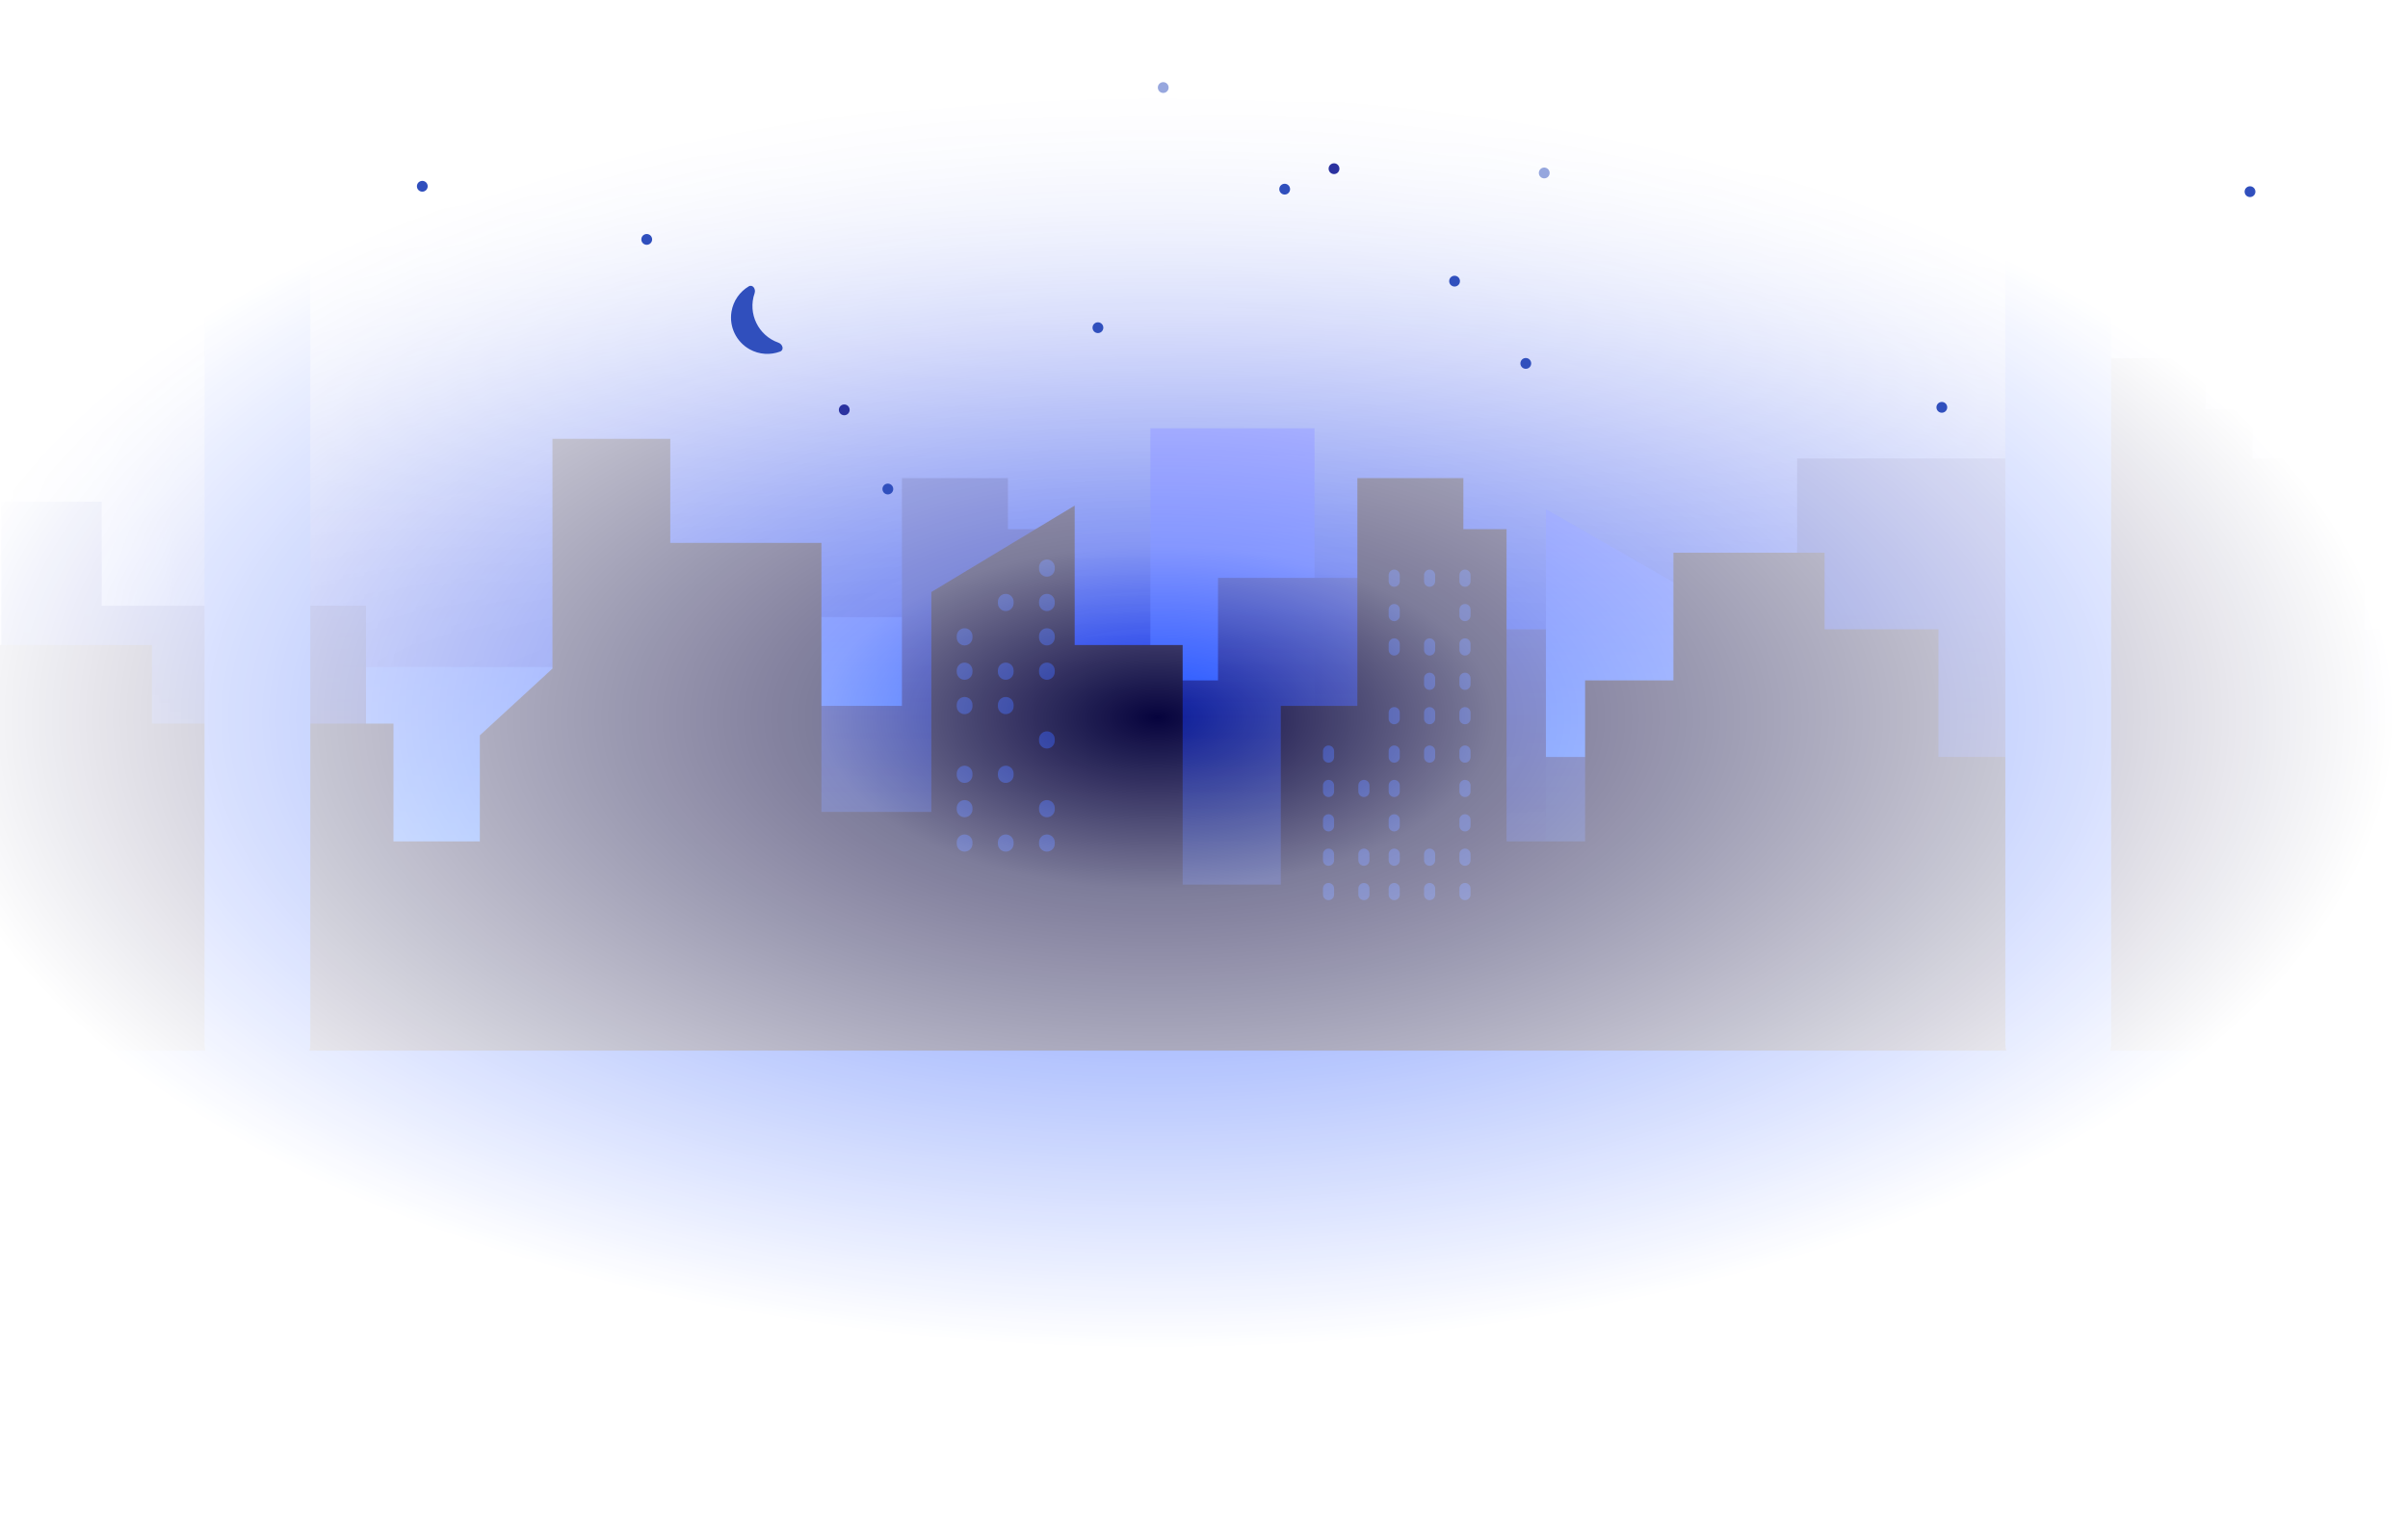
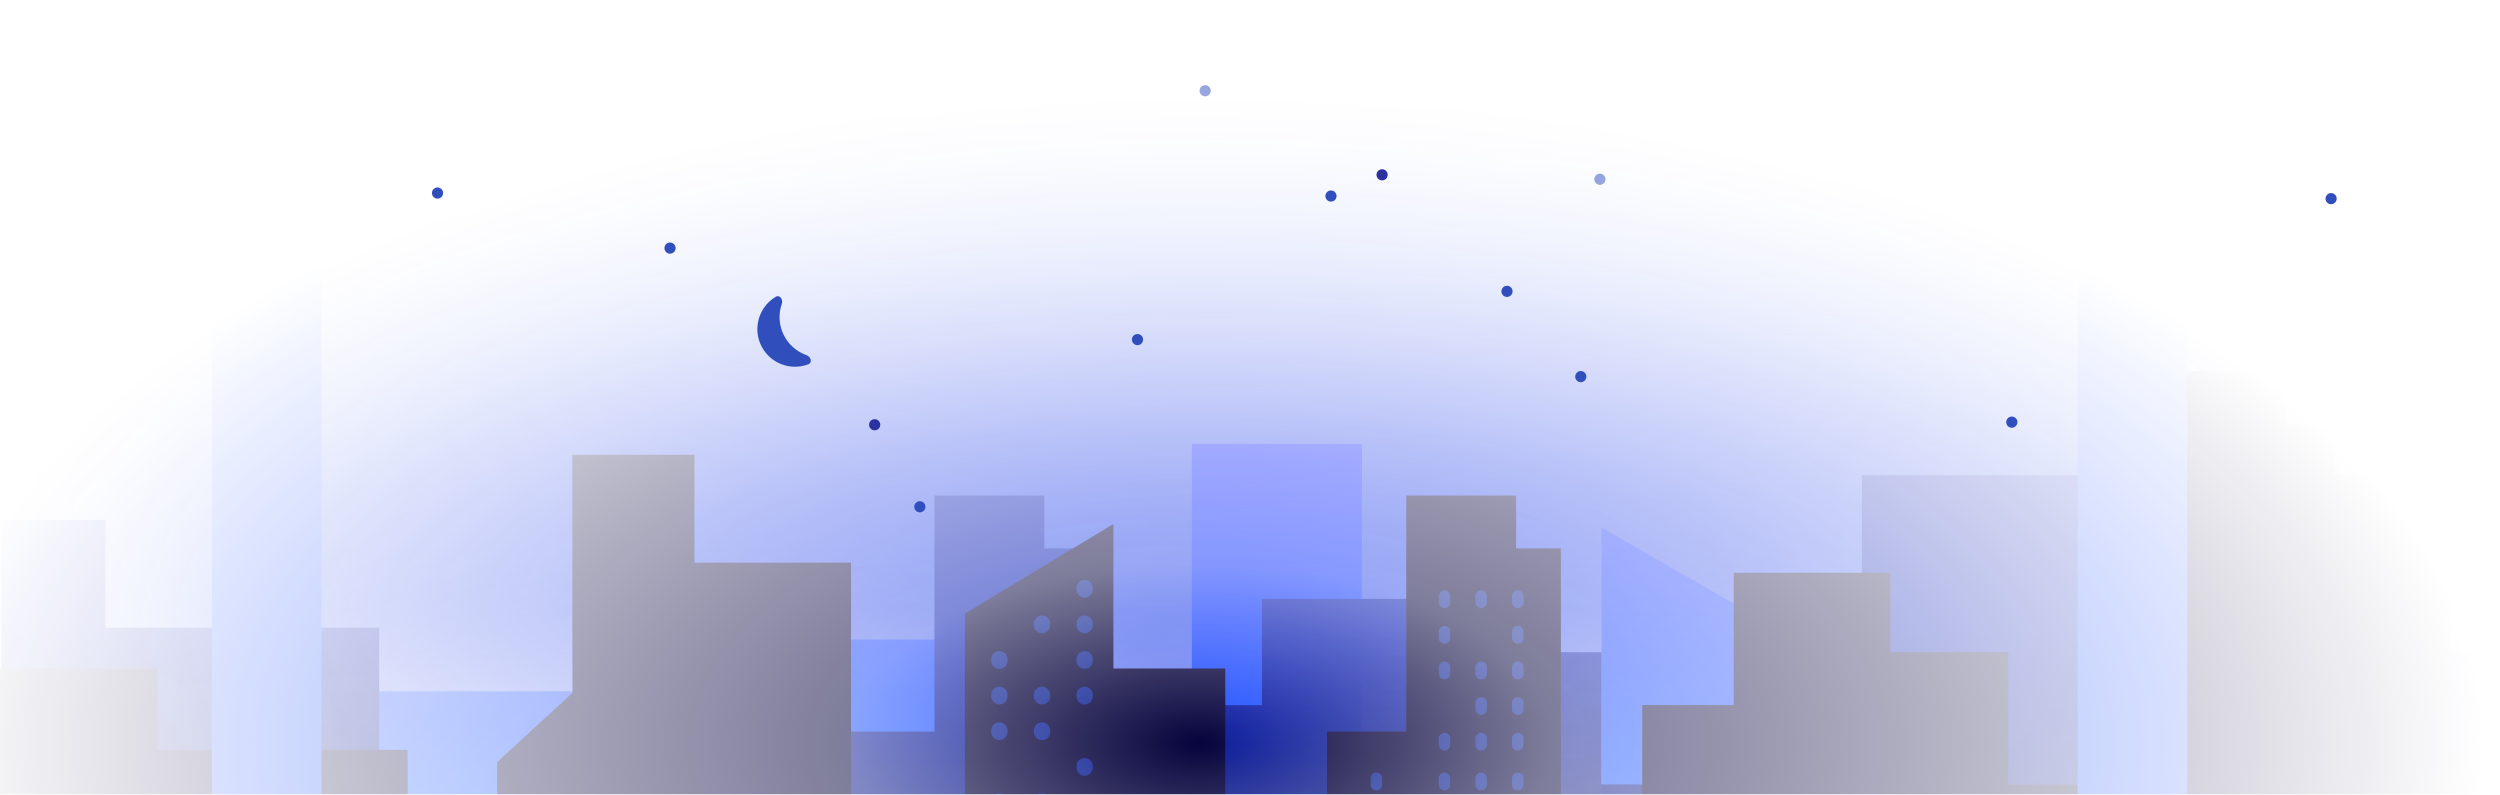
- <svg xmlns="http://www.w3.org/2000/svg" width="1916" height="1219" viewBox="0 0 1916 1219" fill="none">
-   <mask id="mask0_1257_4308" style="mask-type:alpha" maskUnits="userSpaceOnUse" x="-2" y="0" width="1921" height="1219">
+ <svg xmlns="http://www.w3.org/2000/svg" width="1920" height="610" viewBox="0 0 1920 610" fill="none">
+   <mask id="mask0_1257_4308" style="mask-type:alpha" maskUnits="userSpaceOnUse" x="-2" y="0" width="1920" height="610">
    <path d="M-1 0H1919V1219H-1V0Z" fill="url(#paint0_radial_1257_4308)" />
  </mask>
  <g mask="url(#mask0_1257_4308)">
    <g filter="url(#filter0_f_1257_4308)">
      <path d="M2247 547.5C2247 728.926 1682.88 876 987 876C291.121 876 -273 728.926 -273 547.5C-273 366.074 291.121 219 987 219C1682.88 219 2247 366.074 2247 547.5Z" fill="#0327E7" />
    </g>
    <path d="M1811.97 570.883V529.933H1919V910.015H189V689.657H254.606V530.883H446.431V631.833H482.665V491.179H638.869H774.767V689.657H915.337V340.883H1045.94V700.597H1230.02V645.898V405.224L1347.18 472.425V645.898H1398.4V474.917H1487.44V435.847H1524.93V395.214H1612.4V525.561L1670.2 583.385V672.466H1721.37V570.883H1811.97Z" fill="url(#paint1_linear_1257_4308)" />
    <path d="M80.935 399.29V482.119H291.213V696.226H368.687H482.717V563.386H578.629V754.05H626.731V561.834H717.651V380.546H802.002V421.18H836.367V669.668H898.849V541.517H969.141V459.934H1139.42V500.884H1230.02V602.467H1287.18V563.386L1344.98 563.562H1429.94V364.918H1618.98V391.657L1717.36 335.225V575.899V630.598H1845.45V500.884H1921V840.016H1V399.29H80.935Z" fill="url(#paint2_linear_1257_4308)" />
    <path d="M-5.623 513.386V840.015H3074.76V619.657H3009.16V475.878L2882.63 380.546V500.883H2837.33V561.833H2781.1V308.656H2624.89V421.179H2488.99V593.09H2464V541.516H2431.2V353.978H2396.83V308.656H2298.42V500.883H2207.83V630.597H2079.74V575.898V335.224L1962.58 402.425V575.898H1881.36V364.918H1792.32V325.847H1754.83V285.214H1667.36V455.561L1609.56 513.386V602.466H1542.39V500.883H1451.79V439.933H1331.52V541.516H1261.23V669.668H1198.74V421.179H1164.38V380.546H1080.03V561.833H1019.11V704.05H941.006V513.386H855.093V402.425L741.064 471.189V646.225H653.589V432.119H533.312V349.29H439.589V532.14L381.793 585.275V669.668H313.063V575.898H120.903V513.386H-5.623Z" fill="#06033D" />
    <path fill-rule="evenodd" clip-rule="evenodd" d="M182.714 -2.345H226.927C237.964 -2.345 246.911 6.607 246.911 17.65V830.957C246.911 832.77 246.67 834.526 246.218 836.196H1596.3C1595.85 834.526 1595.61 832.77 1595.61 830.957V17.65C1595.61 6.607 1604.56 -2.345 1615.59 -2.345H1659.81C1670.84 -2.345 1679.79 6.607 1679.79 17.65V830.957C1679.79 832.77 1679.55 834.526 1679.1 836.196H3031.18C3030.73 834.526 3030.49 832.77 3030.49 830.957V17.65C3030.49 6.607 3039.44 -2.345 3050.47 -2.345H3094.69C3105.72 -2.345 3114.67 6.607 3114.67 17.65V830.957C3114.67 832.77 3114.43 834.526 3113.98 836.196H3136.95C3147.99 836.196 3156.93 845.148 3156.93 856.191V1159.86C3156.93 1170.9 3147.99 1179.85 3136.95 1179.85H-205.078C-216.115 1179.85 -225.062 1170.9 -225.062 1159.86V856.191C-225.062 845.148 -216.115 836.196 -205.078 836.196H163.423C162.971 834.526 162.73 832.77 162.73 830.957V17.65C162.73 6.607 171.677 -2.345 182.714 -2.345Z" fill="#184AFC" />
    <path d="M761.256 560.999C761.256 557.538 764.06 554.733 767.518 554.733C770.977 554.733 773.781 557.538 773.781 560.999V562.146C773.781 565.606 770.977 568.411 767.518 568.411C764.06 568.411 761.256 565.606 761.256 562.146V560.999Z" fill="#0D2294" />
    <path d="M761.256 615.71C761.256 612.249 764.06 609.444 767.518 609.444C770.977 609.444 773.781 612.249 773.781 615.71V616.857C773.781 620.317 770.977 623.122 767.518 623.122C764.06 623.122 761.256 620.317 761.256 616.857V615.71Z" fill="#0D2294" />
    <path d="M761.256 506.289C761.256 502.828 764.06 500.023 767.518 500.023C770.977 500.023 773.781 502.828 773.781 506.289V507.436C773.781 510.896 770.977 513.701 767.518 513.701C764.06 513.701 761.256 510.896 761.256 507.436V506.289Z" fill="#0D2294" />
    <path d="M761.256 643.065C761.256 639.605 764.06 636.8 767.518 636.8C770.977 636.8 773.781 639.605 773.781 643.065V644.212C773.781 647.672 770.977 650.477 767.518 650.477C764.06 650.477 761.256 647.672 761.256 644.212V643.065Z" fill="#0D2294" />
    <path d="M761.256 533.643C761.256 530.183 764.06 527.378 767.518 527.378C770.977 527.378 773.781 530.183 773.781 533.643V534.79C773.781 538.25 770.977 541.055 767.518 541.055C764.06 541.055 761.256 538.25 761.256 534.79V533.643Z" fill="#0D2294" />
    <path d="M761.256 670.42C761.256 666.959 764.06 664.154 767.518 664.154C770.977 664.154 773.781 666.959 773.781 670.42V671.567C773.781 675.027 770.977 677.832 767.518 677.832C764.06 677.832 761.256 675.027 761.256 671.567V670.42Z" fill="#0D2294" />
    <path d="M793.995 560.999C793.995 557.538 796.799 554.733 800.257 554.733C803.716 554.733 806.519 557.538 806.519 560.999V562.146C806.519 565.606 803.716 568.411 800.257 568.411C796.799 568.411 793.995 565.606 793.995 562.146V560.999Z" fill="#0D2294" />
    <path d="M793.995 478.933C793.995 475.473 796.799 472.668 800.257 472.668C803.716 472.668 806.519 475.473 806.519 478.933V480.08C806.519 483.54 803.716 486.345 800.257 486.345C796.799 486.345 793.995 483.54 793.995 480.08V478.933Z" fill="#0D2294" />
    <path d="M793.995 615.71C793.995 612.249 796.799 609.444 800.257 609.444C803.716 609.444 806.519 612.249 806.519 615.71V616.857C806.519 620.317 803.716 623.122 800.257 623.122C796.799 623.122 793.995 620.317 793.995 616.857V615.71Z" fill="#0D2294" />
    <path d="M793.995 533.643C793.995 530.183 796.799 527.378 800.257 527.378C803.716 527.378 806.519 530.183 806.519 533.643V534.79C806.519 538.25 803.716 541.055 800.257 541.055C796.799 541.055 793.995 538.25 793.995 534.79V533.643Z" fill="#0D2294" />
    <path d="M793.995 670.42C793.995 666.959 796.799 664.154 800.257 664.154C803.716 664.154 806.519 666.959 806.519 670.42V671.567C806.519 675.027 803.716 677.832 800.257 677.832C796.799 677.832 793.995 675.027 793.995 671.567V670.42Z" fill="#0D2294" />
    <path d="M826.736 451.578C826.736 448.118 829.54 445.312 832.999 445.312C836.457 445.312 839.261 448.118 839.261 451.578V452.725C839.261 456.185 836.457 458.99 832.999 458.99C829.54 458.99 826.736 456.185 826.736 452.725V451.578Z" fill="#0D2294" />
    <path d="M826.736 588.354C826.736 584.894 829.54 582.089 832.999 582.089C836.457 582.089 839.261 584.894 839.261 588.354V589.501C839.261 592.961 836.457 595.766 832.999 595.766C829.54 595.766 826.736 592.961 826.736 589.501V588.354Z" fill="#0D2294" />
    <path d="M826.736 478.933C826.736 475.473 829.54 472.668 832.999 472.668C836.457 472.668 839.261 475.473 839.261 478.933V480.08C839.261 483.54 836.457 486.345 832.999 486.345C829.54 486.345 826.736 483.54 826.736 480.08V478.933Z" fill="#0D2294" />
    <path d="M826.736 506.289C826.736 502.828 829.54 500.023 832.999 500.023C836.457 500.023 839.261 502.828 839.261 506.289V507.436C839.261 510.896 836.457 513.701 832.999 513.701C829.54 513.701 826.736 510.896 826.736 507.436V506.289Z" fill="#0D2294" />
    <path d="M826.736 643.065C826.736 639.605 829.54 636.8 832.999 636.8C836.457 636.8 839.261 639.605 839.261 643.065V644.212C839.261 647.672 836.457 650.477 832.999 650.477C829.54 650.477 826.736 647.672 826.736 644.212V643.065Z" fill="#0D2294" />
    <path d="M826.736 533.643C826.736 530.183 829.54 527.378 832.999 527.378C836.457 527.378 839.261 530.183 839.261 533.643V534.79C839.261 538.25 836.457 541.055 832.999 541.055C829.54 541.055 826.736 538.25 826.736 534.79V533.643Z" fill="#0D2294" />
    <path d="M826.736 670.42C826.736 666.959 829.54 664.154 832.999 664.154C836.457 664.154 839.261 666.959 839.261 670.42V671.567C839.261 675.027 836.457 677.832 832.999 677.832C829.54 677.832 826.736 675.027 826.736 671.567V670.42Z" fill="#0D2294" />
    <path d="M1104.94 457.784C1104.94 455.34 1106.92 453.358 1109.36 453.358C1111.8 453.358 1113.79 455.34 1113.79 457.783V462.611C1113.79 465.055 1111.8 467.036 1109.36 467.036C1106.92 467.036 1104.94 465.055 1104.94 462.611V457.784Z" fill="#0D2294" />
    <path d="M1104.94 485.139C1104.94 482.695 1106.92 480.714 1109.36 480.714C1111.8 480.714 1113.79 482.695 1113.79 485.139V489.966C1113.79 492.41 1111.8 494.391 1109.36 494.391C1106.92 494.391 1104.94 492.41 1104.94 489.966V485.139Z" fill="#0D2294" />
    <path d="M1104.94 512.494C1104.94 510.051 1106.92 508.069 1109.36 508.069C1111.8 508.069 1113.79 510.051 1113.79 512.494V517.322C1113.79 519.766 1111.8 521.747 1109.36 521.747C1106.92 521.747 1104.94 519.766 1104.94 517.322V512.494Z" fill="#0D2294" />
    <path d="M1104.94 567.204C1104.94 564.76 1106.92 562.779 1109.36 562.779C1111.8 562.779 1113.79 564.76 1113.79 567.204V572.032C1113.79 574.476 1111.8 576.457 1109.36 576.457C1106.92 576.457 1104.94 574.476 1104.94 572.032V567.204Z" fill="#0D2294" />
    <path d="M1133.09 457.784C1133.09 455.34 1135.07 453.358 1137.51 453.358C1139.95 453.358 1141.93 455.34 1141.93 457.783V462.611C1141.93 465.055 1139.95 467.036 1137.51 467.036C1135.07 467.036 1133.09 465.055 1133.09 462.611V457.784Z" fill="#0D2294" />
    <path d="M1133.09 512.494C1133.09 510.051 1135.07 508.069 1137.51 508.069C1139.95 508.069 1141.93 510.051 1141.93 512.494V517.322C1141.93 519.766 1139.95 521.747 1137.51 521.747C1135.07 521.747 1133.09 519.766 1133.09 517.322V512.494Z" fill="#0D2294" />
    <path d="M1133.09 539.849C1133.09 537.405 1135.07 535.424 1137.51 535.424C1139.95 535.424 1141.93 537.405 1141.93 539.849V544.676C1141.93 547.12 1139.95 549.101 1137.51 549.101C1135.07 549.101 1133.09 547.12 1133.09 544.676V539.849Z" fill="#0D2294" />
    <path d="M1133.09 567.204C1133.09 564.76 1135.07 562.779 1137.51 562.779C1139.95 562.779 1141.93 564.76 1141.93 567.204V572.032C1141.93 574.476 1139.95 576.457 1137.51 576.457C1135.07 576.457 1133.09 574.476 1133.09 572.032V567.204Z" fill="#0D2294" />
    <path d="M1161.23 457.784C1161.23 455.34 1163.21 453.358 1165.65 453.358C1168.1 453.358 1170.08 455.34 1170.08 457.783V462.611C1170.08 465.055 1168.1 467.036 1165.65 467.036C1163.21 467.036 1161.23 465.055 1161.23 462.611V457.784Z" fill="#0D2294" />
    <path d="M1161.23 485.139C1161.23 482.695 1163.21 480.714 1165.65 480.714C1168.1 480.714 1170.08 482.695 1170.08 485.139V489.966C1170.08 492.41 1168.1 494.391 1165.65 494.391C1163.21 494.391 1161.23 492.41 1161.23 489.966V485.139Z" fill="#0D2294" />
    <path d="M1161.23 512.494C1161.23 510.051 1163.21 508.069 1165.65 508.069C1168.1 508.069 1170.08 510.051 1170.08 512.494V517.322C1170.08 519.766 1168.1 521.747 1165.65 521.747C1163.21 521.747 1161.23 519.766 1161.23 517.322V512.494Z" fill="#0D2294" />
    <path d="M1161.23 539.849C1161.23 537.405 1163.21 535.424 1165.65 535.424C1168.1 535.424 1170.08 537.405 1170.08 539.849V544.676C1170.08 547.12 1168.1 549.101 1165.65 549.101C1163.21 549.101 1161.23 547.12 1161.23 544.676V539.849Z" fill="#0D2294" />
    <path d="M1161.23 567.204C1161.23 564.76 1163.21 562.779 1165.65 562.779C1168.1 562.779 1170.08 564.76 1170.08 567.204V572.032C1170.08 574.476 1168.1 576.457 1165.65 576.457C1163.21 576.457 1161.23 574.476 1161.23 572.032V567.204Z" fill="#0D2294" />
    <path d="M1104.94 597.779C1104.94 595.335 1106.92 593.354 1109.36 593.354C1111.8 593.354 1113.79 595.335 1113.79 597.779V602.606C1113.79 605.05 1111.8 607.031 1109.36 607.031C1106.92 607.031 1104.94 605.05 1104.94 602.606V597.779Z" fill="#0D2294" />
    <path d="M1104.94 625.132C1104.94 622.688 1106.92 620.707 1109.36 620.707C1111.8 620.707 1113.79 622.688 1113.79 625.132V629.96C1113.79 632.403 1111.8 634.385 1109.36 634.385C1106.92 634.385 1104.94 632.403 1104.94 629.96V625.132Z" fill="#0D2294" />
    <path d="M1104.94 652.488C1104.94 650.044 1106.92 648.062 1109.36 648.062C1111.8 648.062 1113.79 650.044 1113.79 652.488V657.315C1113.79 659.759 1111.8 661.74 1109.36 661.74C1106.92 661.74 1104.94 659.759 1104.94 657.315V652.488Z" fill="#0D2294" />
    <path d="M1104.94 679.843C1104.94 677.399 1106.92 675.418 1109.36 675.418C1111.8 675.418 1113.79 677.399 1113.79 679.843V684.67C1113.79 687.114 1111.8 689.096 1109.36 689.096C1106.92 689.096 1104.94 687.114 1104.94 684.67V679.843Z" fill="#0D2294" />
    <path d="M1104.94 707.199C1104.94 704.755 1106.92 702.773 1109.36 702.773C1111.8 702.773 1113.79 704.755 1113.79 707.199V712.026C1113.79 714.47 1111.8 716.451 1109.36 716.451C1106.92 716.451 1104.94 714.47 1104.94 712.026V707.199Z" fill="#0D2294" />
    <path d="M1133.09 597.778C1133.09 595.334 1135.07 593.353 1137.51 593.353C1139.95 593.353 1141.93 595.334 1141.93 597.778V602.605C1141.93 605.049 1139.95 607.03 1137.51 607.03C1135.07 607.03 1133.09 605.049 1133.09 602.605V597.778Z" fill="#0D2294" />
    <path d="M1133.09 679.843C1133.09 677.399 1135.07 675.418 1137.51 675.418C1139.95 675.418 1141.93 677.399 1141.93 679.843V684.67C1141.93 687.114 1139.95 689.096 1137.51 689.096C1135.07 689.096 1133.09 687.114 1133.09 684.67V679.843Z" fill="#0D2294" />
    <path d="M1133.09 707.199C1133.09 704.755 1135.07 702.773 1137.51 702.773C1139.95 702.773 1141.93 704.755 1141.93 707.199V712.026C1141.93 714.47 1139.95 716.451 1137.51 716.451C1135.07 716.451 1133.09 714.47 1133.09 712.026V707.199Z" fill="#0D2294" />
    <path d="M1161.23 597.778C1161.23 595.334 1163.21 593.353 1165.65 593.353C1168.1 593.353 1170.08 595.334 1170.08 597.778V602.605C1170.08 605.049 1168.1 607.03 1165.65 607.03C1163.21 607.03 1161.23 605.049 1161.23 602.605V597.778Z" fill="#0D2294" />
    <path d="M1161.23 625.132C1161.23 622.688 1163.21 620.707 1165.65 620.707C1168.1 620.707 1170.08 622.688 1170.08 625.132V629.96C1170.08 632.403 1168.1 634.385 1165.65 634.385C1163.21 634.385 1161.23 632.403 1161.23 629.96V625.132Z" fill="#0D2294" />
    <path d="M1161.23 652.488C1161.23 650.044 1163.21 648.062 1165.65 648.062C1168.1 648.062 1170.08 650.044 1170.08 652.488V657.315C1170.08 659.759 1168.1 661.74 1165.65 661.74C1163.21 661.74 1161.23 659.759 1161.23 657.315V652.488Z" fill="#0D2294" />
    <path d="M1161.23 679.843C1161.23 677.399 1163.21 675.418 1165.65 675.418C1168.1 675.418 1170.08 677.399 1170.08 679.843V684.67C1170.08 687.114 1168.1 689.096 1165.65 689.096C1163.21 689.096 1161.23 687.114 1161.23 684.67V679.843Z" fill="#0D2294" />
    <path d="M1161.23 707.199C1161.23 704.755 1163.21 702.773 1165.65 702.773C1168.1 702.773 1170.08 704.755 1170.08 707.199V712.026C1170.08 714.47 1168.1 716.451 1165.65 716.451C1163.21 716.451 1161.23 714.47 1161.23 712.026V707.199Z" fill="#0D2294" />
    <path d="M1052.67 597.778C1052.67 595.334 1054.65 593.353 1057.09 593.353C1059.53 593.353 1061.51 595.334 1061.51 597.778V602.605C1061.51 605.049 1059.53 607.03 1057.09 607.03C1054.65 607.03 1052.67 605.049 1052.67 602.605V597.778Z" fill="#0D2294" />
    <path d="M1052.67 625.132C1052.67 622.688 1054.65 620.707 1057.09 620.707C1059.53 620.707 1061.51 622.688 1061.51 625.132V629.959C1061.51 632.403 1059.53 634.385 1057.09 634.385C1054.65 634.385 1052.67 632.403 1052.67 629.959V625.132Z" fill="#0D2294" />
    <path d="M1052.67 652.488C1052.67 650.044 1054.65 648.062 1057.09 648.062C1059.53 648.062 1061.51 650.044 1061.51 652.488V657.315C1061.51 659.759 1059.53 661.74 1057.09 661.74C1054.65 661.74 1052.67 659.759 1052.67 657.315V652.488Z" fill="#0D2294" />
    <path d="M1052.67 679.843C1052.67 677.399 1054.65 675.418 1057.09 675.418C1059.53 675.418 1061.51 677.399 1061.51 679.843V684.67C1061.51 687.114 1059.53 689.096 1057.09 689.096C1054.65 689.096 1052.67 687.114 1052.67 684.67V679.843Z" fill="#0D2294" />
    <path d="M1052.67 707.199C1052.67 704.755 1054.65 702.773 1057.09 702.773C1059.53 702.773 1061.51 704.755 1061.51 707.199V712.026C1061.51 714.47 1059.53 716.451 1057.09 716.451C1054.65 716.451 1052.67 714.47 1052.67 712.026V707.199Z" fill="#0D2294" />
    <path d="M1080.81 625.132C1080.81 622.688 1082.79 620.707 1085.24 620.707C1087.68 620.707 1089.66 622.688 1089.66 625.132V629.959C1089.66 632.403 1087.68 634.385 1085.24 634.385C1082.79 634.385 1080.81 632.403 1080.81 629.959V625.132Z" fill="#0D2294" />
    <path d="M1080.81 679.843C1080.81 677.399 1082.79 675.418 1085.24 675.418C1087.68 675.418 1089.66 677.399 1089.66 679.843V684.67C1089.66 687.114 1087.68 689.096 1085.24 689.096C1082.79 689.096 1080.81 687.114 1080.81 684.67V679.843Z" fill="#0D2294" />
    <path d="M1080.81 707.199C1080.81 704.755 1082.79 702.773 1085.24 702.773C1087.68 702.773 1089.66 704.755 1089.66 707.199V712.026C1089.66 714.47 1087.68 716.451 1085.24 716.451C1082.79 716.451 1080.81 714.47 1080.81 712.026V707.199Z" fill="#0D2294" />
  </g>
  <path d="M1549.37 324.207C1549.37 326.581 1547.44 328.505 1545.07 328.505C1542.7 328.505 1540.78 326.581 1540.78 324.207C1540.78 321.833 1542.7 319.909 1545.07 319.909C1547.44 319.909 1549.37 321.833 1549.37 324.207Z" fill="#304FBD" />
  <path d="M1218.34 289.241C1218.34 291.615 1216.42 293.539 1214.05 293.539C1211.67 293.539 1209.75 291.615 1209.75 289.241C1209.75 286.868 1211.67 284.943 1214.05 284.943C1216.42 284.943 1218.34 286.868 1218.34 289.241Z" fill="#304FBD" />
  <path d="M877.892 260.811C877.892 263.185 875.969 265.109 873.597 265.109C871.224 265.109 869.301 263.185 869.301 260.811C869.301 258.438 871.224 256.514 873.597 256.514C875.969 256.514 877.892 258.438 877.892 260.811Z" fill="#304FBD" />
  <path opacity="0.5" d="M929.852 69.681C929.852 72.055 927.929 73.979 925.556 73.979C923.184 73.979 921.261 72.055 921.261 69.681C921.261 67.308 923.184 65.384 925.556 65.384C927.929 65.384 929.852 67.308 929.852 69.681Z" fill="#304FBD" />
  <path d="M1161.67 223.76C1161.67 226.133 1159.75 228.057 1157.38 228.057C1155 228.057 1153.08 226.133 1153.08 223.76C1153.08 221.386 1155 219.462 1157.38 219.462C1159.75 219.462 1161.67 221.386 1161.67 223.76Z" fill="#304FBD" />
  <path d="M710.738 389.212C710.738 391.585 708.815 393.51 706.443 393.51C704.07 393.51 702.147 391.585 702.147 389.212C702.147 386.838 704.07 384.914 706.443 384.914C708.815 384.914 710.738 386.838 710.738 389.212Z" fill="#304FBD" />
  <path d="M340.313 148.257C340.313 150.63 338.39 152.554 336.017 152.554C333.645 152.554 331.722 150.63 331.722 148.257C331.722 145.883 333.645 143.959 336.017 143.959C338.39 143.959 340.313 145.883 340.313 148.257Z" fill="#304FBD" />
  <path d="M518.888 190.544C518.888 192.917 516.965 194.842 514.592 194.842C512.22 194.842 510.297 192.917 510.297 190.544C510.297 188.17 512.22 186.246 514.592 186.246C516.965 186.246 518.888 188.17 518.888 190.544Z" fill="#304FBD" />
  <path d="M1794.58 152.555C1794.58 154.928 1792.65 156.852 1790.28 156.852C1787.91 156.852 1785.99 154.928 1785.99 152.555C1785.99 150.181 1787.91 148.257 1790.28 148.257C1792.65 148.257 1794.58 150.181 1794.58 152.555Z" fill="#304FBD" />
  <path opacity="0.5" d="M1233.02 137.662C1233.02 140.036 1231.09 141.96 1228.72 141.96C1226.35 141.96 1224.43 140.036 1224.43 137.662C1224.43 135.288 1226.35 133.364 1228.72 133.364C1231.09 133.364 1233.02 135.288 1233.02 137.662Z" fill="#304FBD" />
  <path d="M619.399 272.746C603.309 267.102 594.821 249.494 600.424 233.382C601.607 229.97 598.831 226.085 595.731 227.936C588.583 232.208 583.459 239.469 582.038 248.02C580.036 260.076 585.826 272.09 596.503 278.028C604.075 282.239 612.945 282.749 620.736 279.811C624.114 278.538 622.804 273.944 619.399 272.746Z" fill="#304FBD" />
  <path d="M676.05 326.206C676.05 328.58 674.127 330.504 671.755 330.504C669.382 330.504 667.459 328.58 667.459 326.206C667.459 323.832 669.382 321.908 671.755 321.908C674.127 321.908 676.05 323.832 676.05 326.206Z" fill="#2B32A0" />
  <path d="M1065.75 134.261C1065.75 136.634 1063.82 138.558 1061.45 138.558C1059.08 138.558 1057.15 136.634 1057.15 134.261C1057.15 131.887 1059.08 129.963 1061.45 129.963C1063.82 129.963 1065.75 131.887 1065.75 134.261Z" fill="#2B32A0" />
  <path d="M1026.49 150.555C1026.49 152.928 1024.57 154.852 1022.2 154.852C1019.82 154.852 1017.9 152.928 1017.9 150.555C1017.9 148.181 1019.82 146.257 1022.2 146.257C1024.57 146.257 1026.49 148.181 1026.49 150.555Z" fill="#304FBD" />
  <defs>
    <filter id="filter0_f_1257_4308" x="-573" y="-81" width="3120" height="1257" filterUnits="userSpaceOnUse" color-interpolation-filters="sRGB">
      <feFlood flood-opacity="0" result="BackgroundImageFix" />
      <feBlend mode="normal" in="SourceGraphic" in2="BackgroundImageFix" result="shape" />
      <feGaussianBlur stdDeviation="150" result="effect1_foregroundBlur_1257_4308" />
    </filter>
    <radialGradient id="paint0_radial_1257_4308" cx="0" cy="0" r="1" gradientUnits="userSpaceOnUse" gradientTransform="translate(921 571) rotate(90) scale(504 983.19)">
      <stop stop-color="#C4C4C4" />
      <stop offset="0.272" stop-color="#C4C4C4" stop-opacity="0.521" />
      <stop offset="1" stop-color="#C4C4C4" stop-opacity="0" />
    </radialGradient>
    <linearGradient id="paint1_linear_1257_4308" x1="1054" y1="355.214" x2="1053.67" y2="711" gradientUnits="userSpaceOnUse">
      <stop stop-color="#0F27FF" />
      <stop offset="1" stop-color="#2871FF" />
    </linearGradient>
    <linearGradient id="paint2_linear_1257_4308" x1="989.02" y1="483.751" x2="989.297" y2="840.015" gradientUnits="userSpaceOnUse">
      <stop stop-color="#081DB6" />
      <stop offset="0.547" stop-color="#0C1167" stop-opacity="0.883" />
      <stop offset="1" stop-color="#0C1167" />
    </linearGradient>
  </defs>
</svg>
